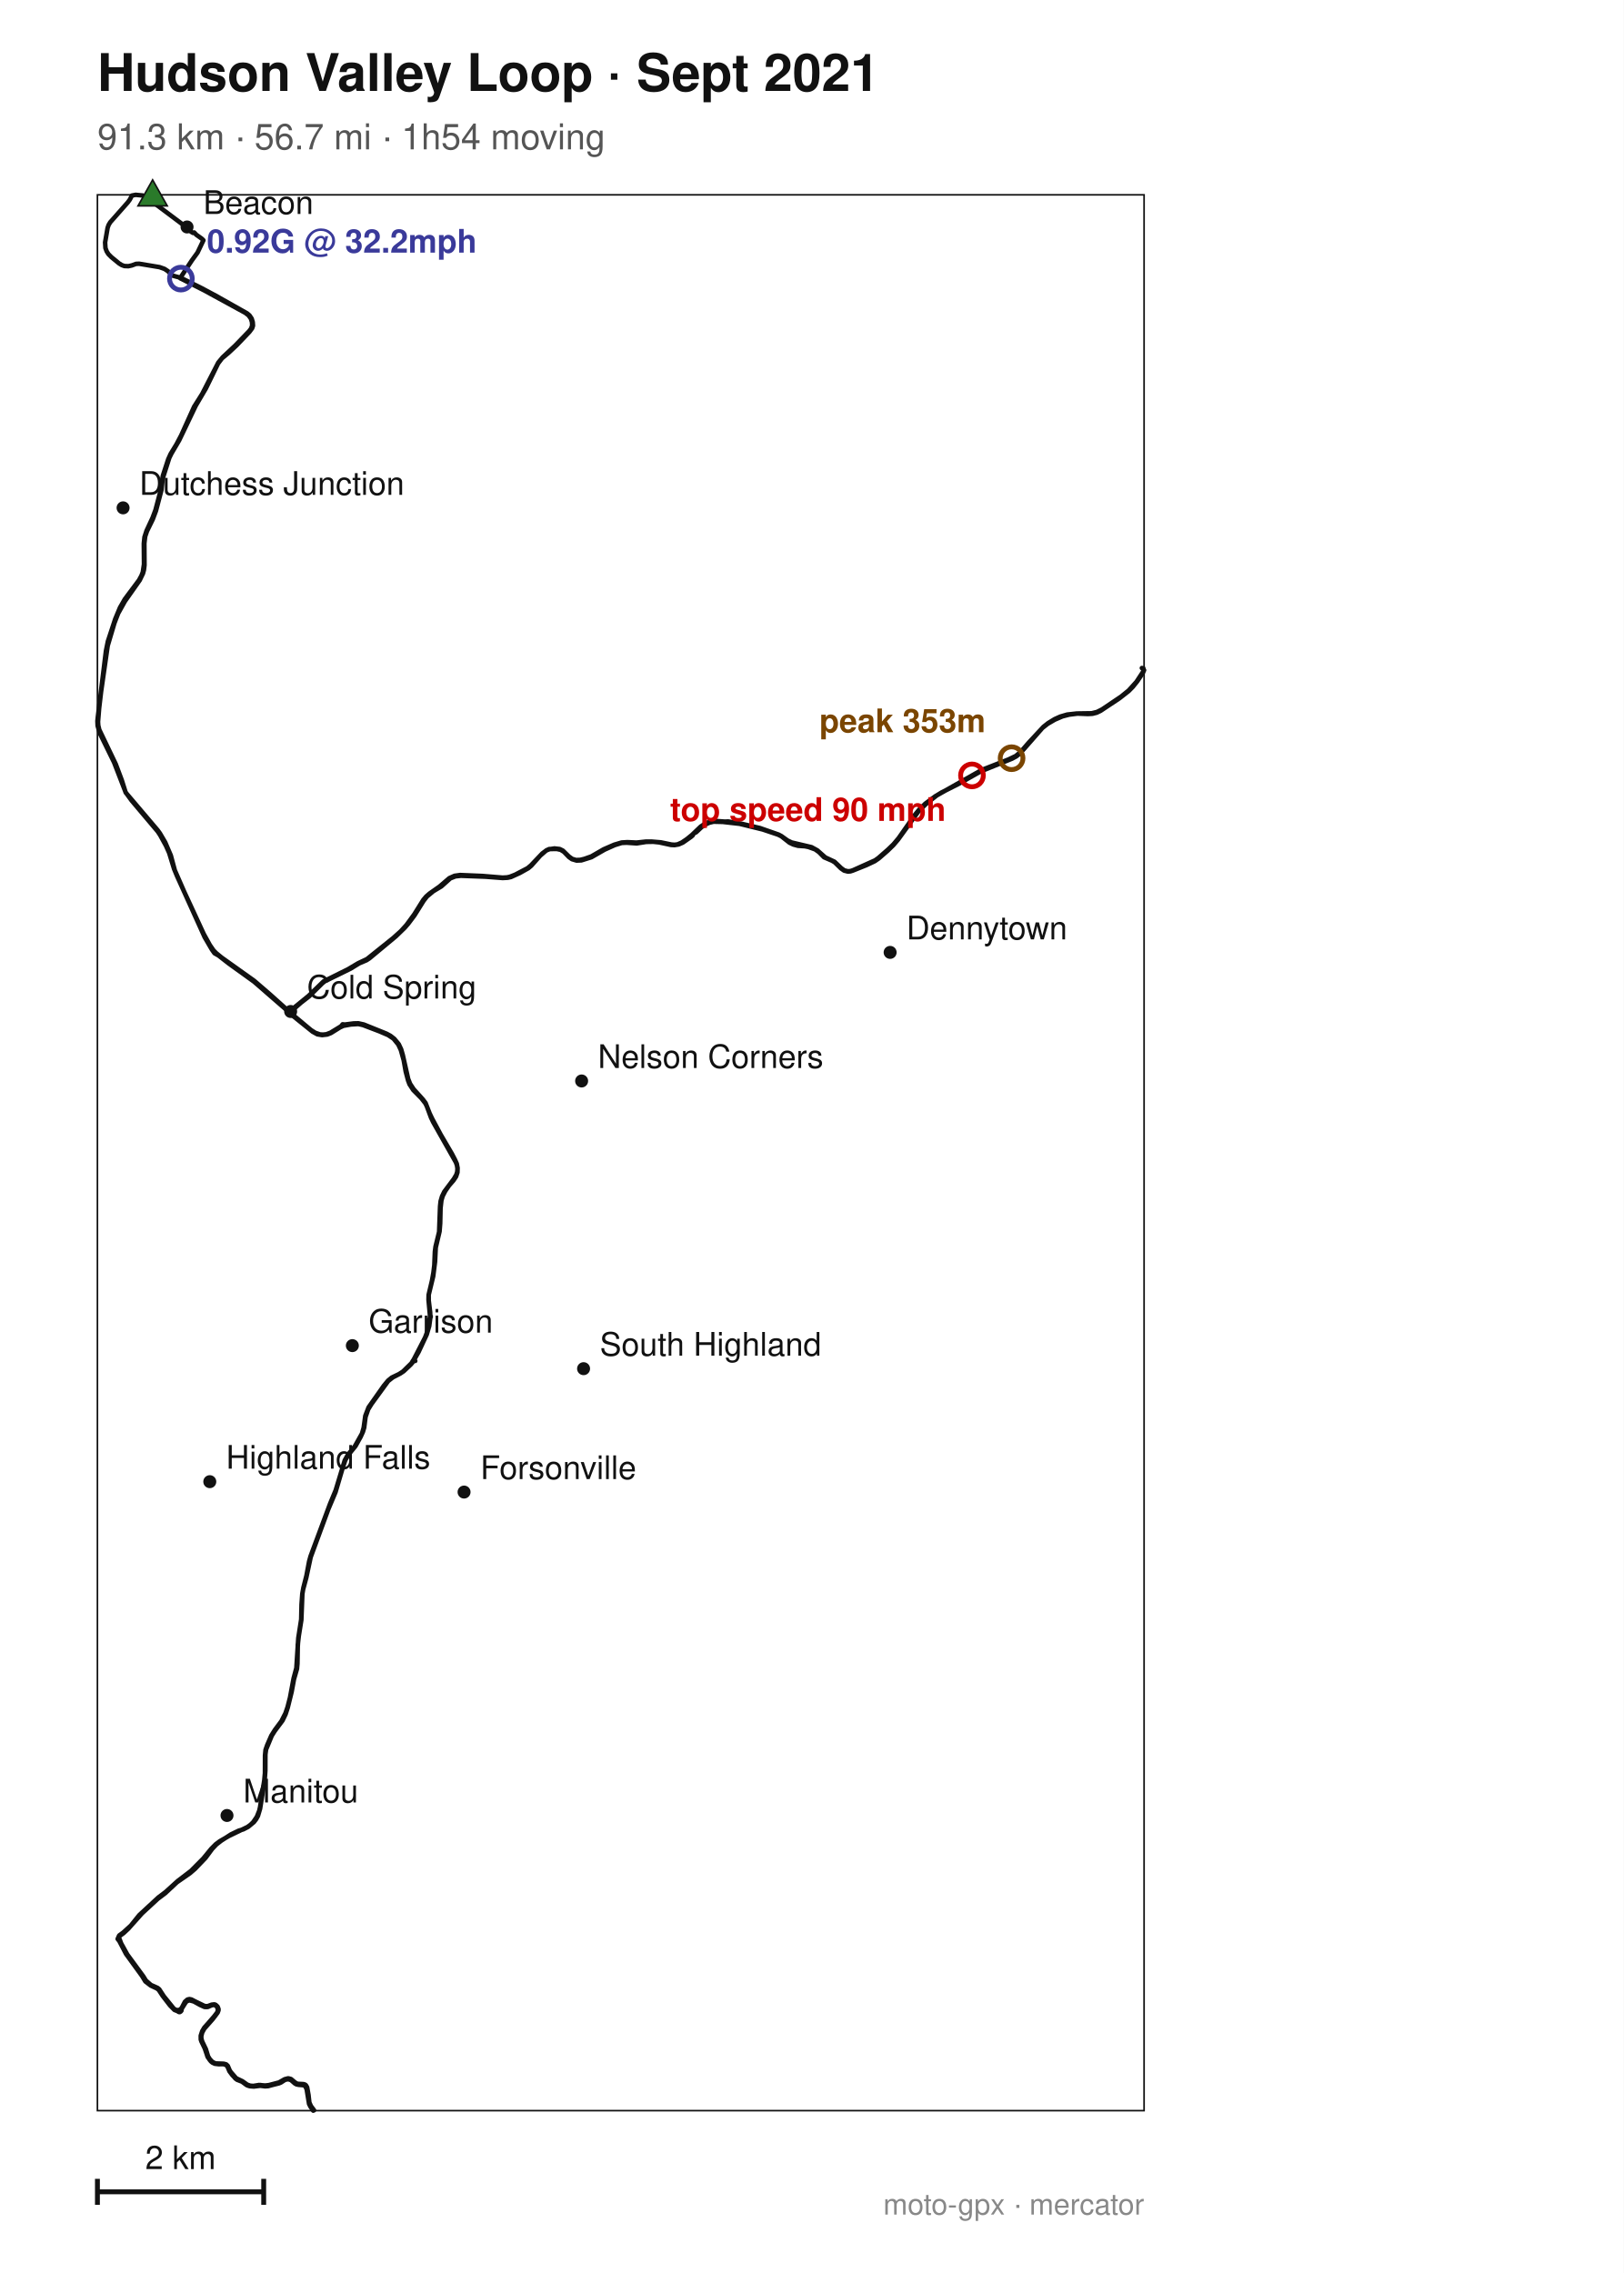
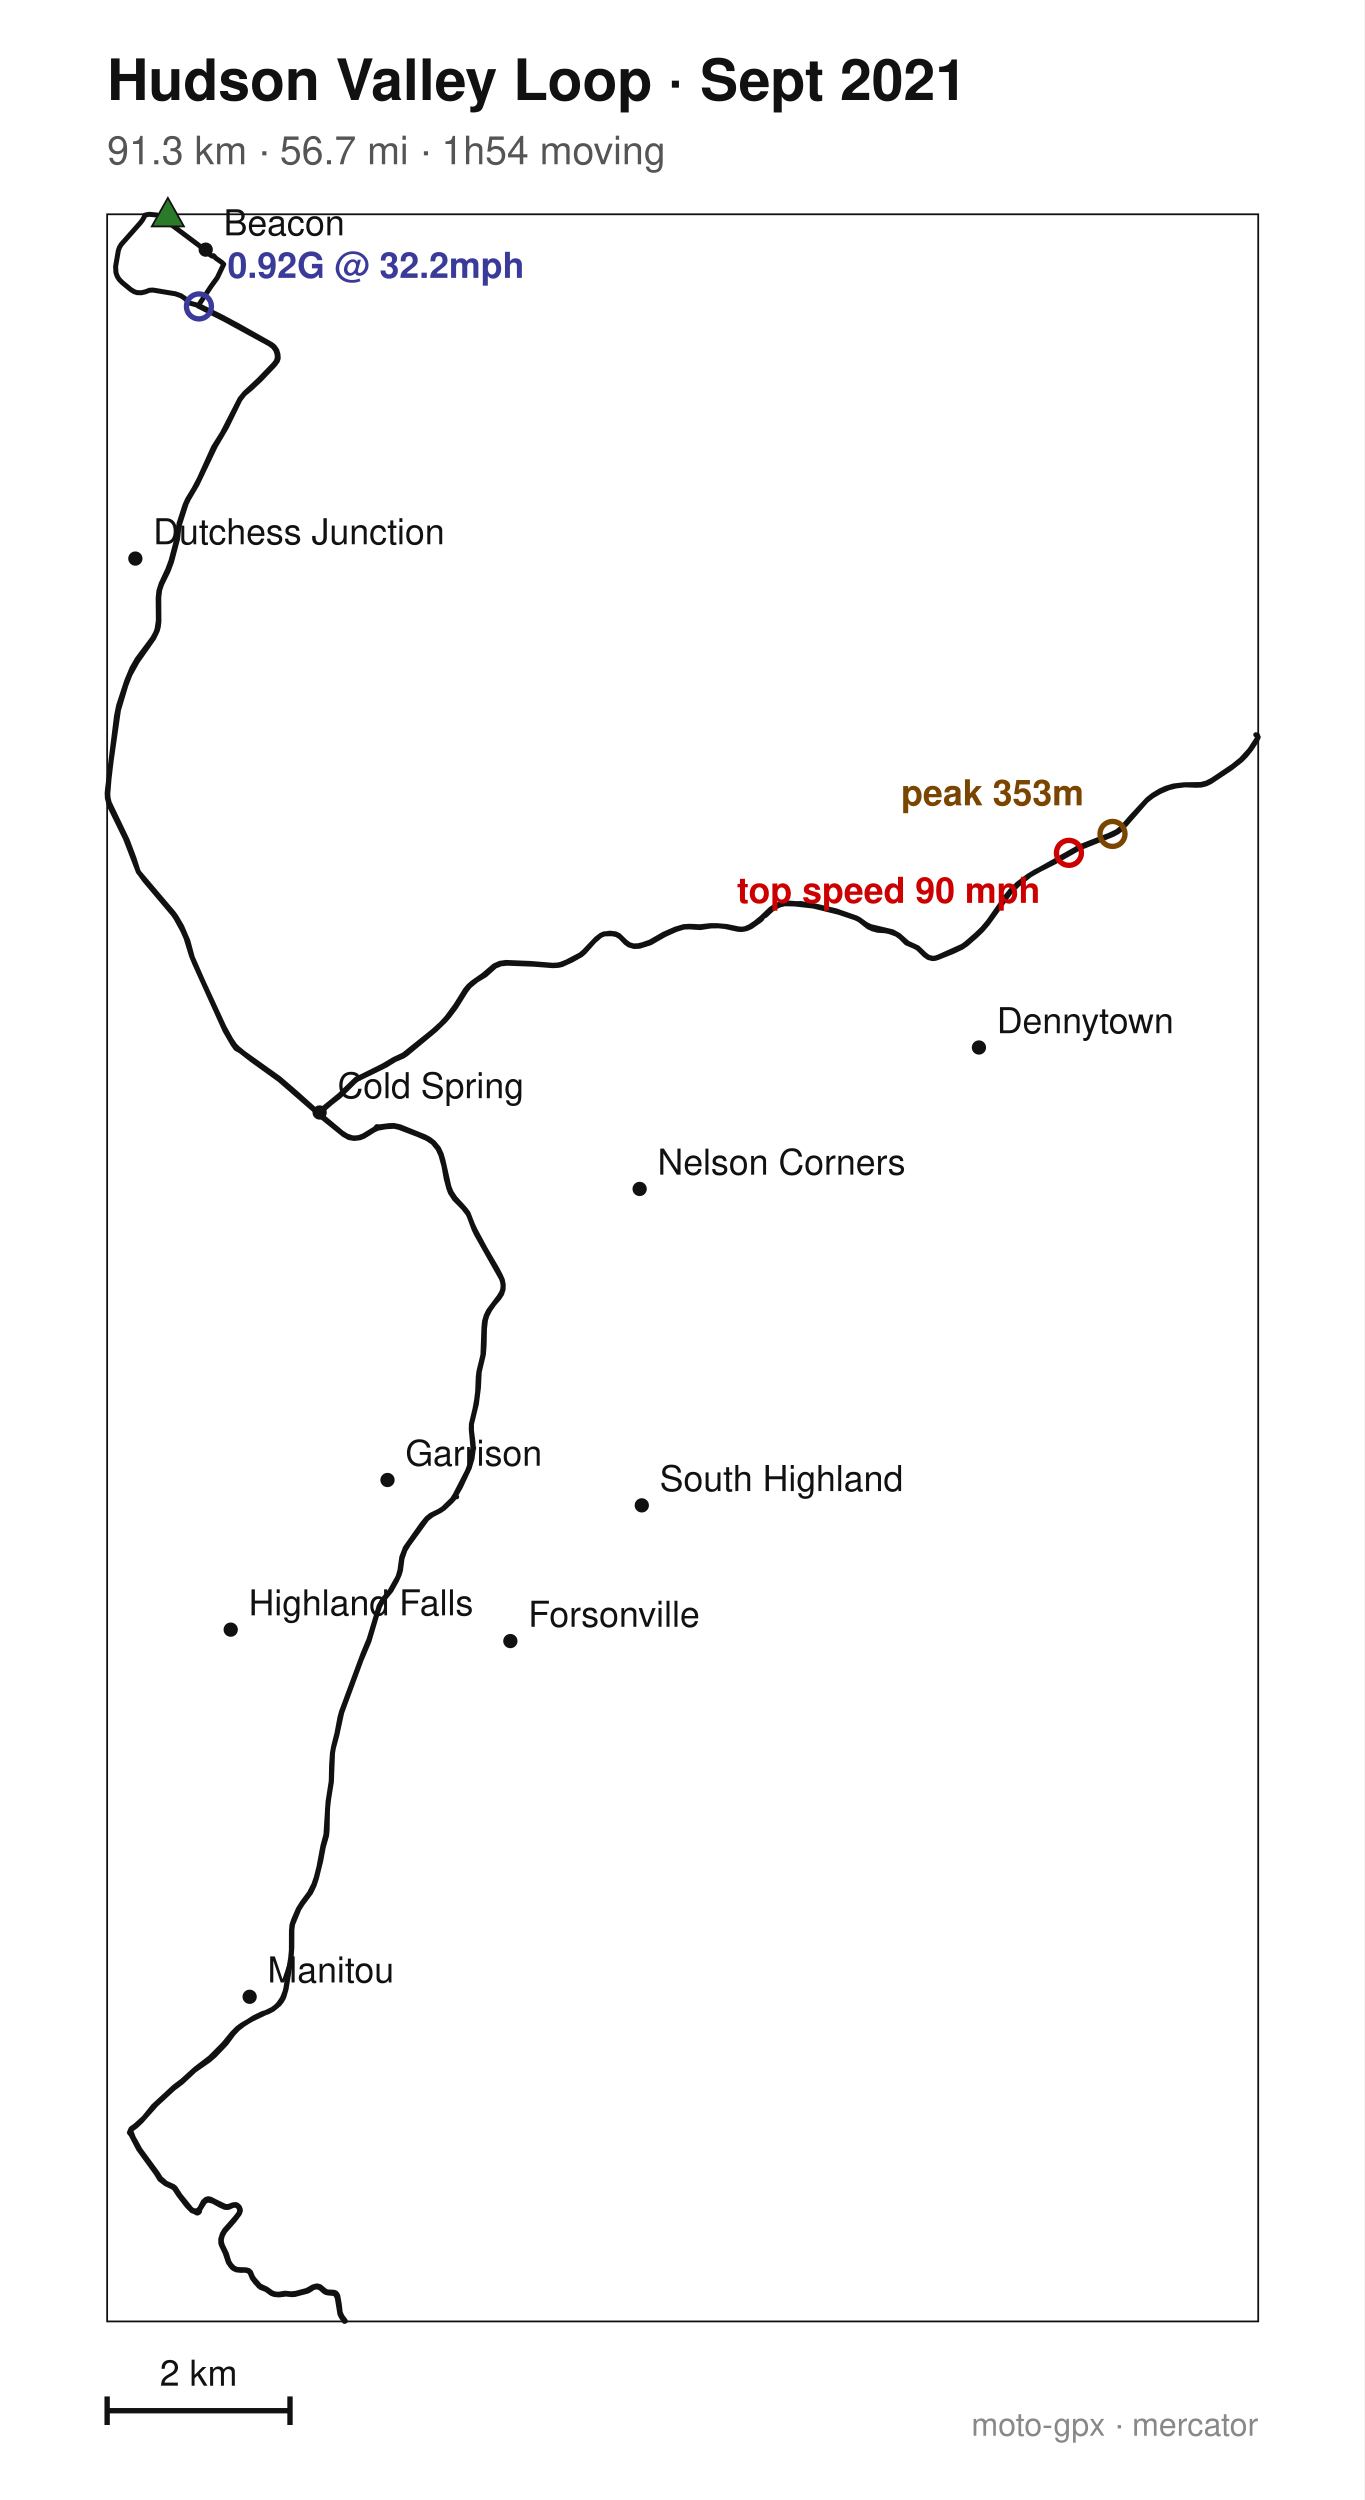
- <svg xmlns="http://www.w3.org/2000/svg" viewBox="0 0 500 700" preserveAspectRatio="xMidYMid meet">
-   <rect x="0" y="0" width="500" height="700" fill="white" />
+ <svg xmlns="http://www.w3.org/2000/svg" viewBox="0 0 382 700" preserveAspectRatio="xMidYMid meet">
+   <rect x="0" y="0" width="382" height="700" fill="white" />
  <text x="30" y="28" font-family="Helvetica, Arial, sans-serif" font-size="16" font-weight="bold" fill="#111">Hudson Valley Loop · Sept 2021</text>
  <text x="30" y="46" font-family="Helvetica, Arial, sans-serif" font-size="11" fill="#555">91.3 km · 56.7 mi · 1h54 moving</text>
  <rect x="30" y="60" width="322.3" height="590.0" fill="none" stroke="#111" stroke-width="0.5" />
  <path d="M46.994,60.369L47.528,60.896L46.865,61.606L46.76,62.002L57.999,70.429L58.713,71.03L58.825,71.359L59.43,71.729L59.784,71.592L60.458,72.308L62.096,73.468L62.638,73.992L60.824,77.794L59.121,80.142L55.458,85.668L62.9,89.445L75.539,96.351L76.549,97.128L77.255,98.116L77.599,99.217L77.643,100.261L77.336,101.17L76.719,101.982L72.409,106.444L68.572,110.03L67.211,111.676L62.265,121.31L59.774,125.257L55.797,134.074L54.343,136.837L52.529,139.815L51.804,141.429L50.153,146.503L49.291,151.713L47.88,157.047L46.97,159.473L45.13,163.441L44.492,165.401L44.287,167.414L44.341,173.77L43.979,176.185L43.56,177.279L42.794,178.686L38.443,184.516L36.957,187.098L35.498,190.598L33.217,197.524L32.621,200.478L30.131,220.778L30,222.075L30.066,223.531L30.739,225.82L35.118,234.76L38.687,243.993L40.508,246.505L48.583,256.078L49.32,257.193L51.092,260.423L52.096,262.672L53.615,267.608L54.51,269.776L63.036,288.637L65.245,292.424L66.06,293.569L67.313,294.274L70.408,296.691L78.233,302.327L88.603,311.337L89.399,311.543L90.692,310.529L92.691,308.774L95.167,306.852L99.265,302.794L100.022,302.194L107.99,298.284L110.582,296.686L112.854,295.719L113.766,295.12L121.917,288.34L124.611,285.725L125.702,284.469L127.602,281.94L130.426,277.427L131.468,276.083L133.415,274.468L135.894,272.981L138.661,270.504L140.243,269.883L141.92,269.702L149.467,269.985L154.807,270.391L156.342,270.307L157.338,270.086L160.074,268.842L162.695,267.372L163.592,266.612L166.347,263.51L168.233,261.882L169.127,261.471L171.494,261.456L172.649,261.714L173.653,262.332L175.219,263.953L176.116,264.591L177.548,265.02L179.013,264.961L182.112,263.989L186.183,261.656L189.288,260.258L191.449,259.591L192.962,259.522L196.076,259.732L198.994,259.27L201.149,259.233L202.983,259.422L206.6,260.21L207.7,260.266L208.983,260.045L210.263,259.487L212.749,257.752L213.281,257.293L213.636,256.65L214.353,256.315L216.028,254.734L217.155,253.925L218.405,253.373L219.727,253.049L222.545,253.113L227.745,253.698L234.876,255.451L239.584,257.037L240.626,257.555L243.115,259.518L244.306,260.083L245.732,260.472L247.868,260.616L248.968,260.844L251.003,261.572L252.199,262.428L253.754,264.006L256.253,265.08L257.066,265.576L258.944,267.423L259.933,268.112L261.078,268.405L261.861,268.345L262.629,268.1L266.755,266.443L269.344,265.225L270.593,264.366L273.296,262.014L275.062,260.3L276.54,258.565L282.887,249.787L285.146,247.586L288.452,244.963L289.958,244.045L295.032,241.484L301.948,237.565L311.626,233.646L312.936,232.937L313.74,232.302L315.259,230.718L320.972,224.197L322.591,222.918L324.794,221.634L327.136,220.623L329.209,220.084L331.804,219.759L335.017,219.885L336.396,219.812L337.701,219.481L338.893,218.91L344.724,215.033L347.549,212.821L348.799,211.556L350.219,209.781L351.871,207.318L352.301,206.386L351.615,205.727L352.059,205.8L352.238,206.491L349.967,209.963L347.554,212.636L345.214,214.534L339.338,218.487L337.821,219.251L336.164,219.663L331.582,219.732L328.616,220.064L326.477,220.691L324.78,221.456L322.747,222.698L321.307,223.843L316.836,228.647L314.254,231.614L312.774,232.826L310.549,233.888L302.394,237.083L288.043,245.199L284.911,247.513L282.956,249.428L281.788,250.879L276.709,258.127L275.129,260.008L273.397,261.681L270.458,264.245L269.452,264.958L262.635,268.022L261.896,268.252L261.12,268.328L260.002,268.049L259.058,267.373L256.959,265.373L254.154,264.064L251.688,261.884L249.892,260.896L243.775,259.449L242.495,258.833L240.604,257.475L239.755,257.022L234.017,255.013L228.156,253.643L224.242,252.985L223.179,253.028L219.792,252.783L218.672,253.018L217.174,253.618L215.779,254.544L213.129,257.085L211.549,258.382L209.987,259.444L208.634,260.043L207.736,260.158L206.788,260.096L203.487,259.412L200.68,259.178L198.811,259.184L196.002,259.49L193.208,259.356L191.43,259.462L189.117,260.147L185.881,261.556L182.083,263.748L179.982,264.491L178.692,264.808L177.386,264.859L176.188,264.496L175.161,263.755L173.338,261.962L172.351,261.472L170.743,261.289L169.159,261.525L168.215,261.913L166.977,262.841L163.505,266.494L162.465,267.367L158.654,269.364L156.989,270.019L156.109,270.204L154.755,270.279L148.561,269.768L141.685,269.478L139.967,269.721L138.364,270.436L135.35,273.021L132.283,275.172L131.242,276.073L130.351,277.132L127.566,281.584L125.168,284.862L123.471,286.731L121.17,288.81L112.992,295.365L110.274,296.649L107.178,298.489L99.663,302.213L95.025,306.69L90.601,310.294L90.01,310.909L89.368,312.172L96.246,317.712L97.722,318.531L99.195,318.769L100.773,318.584L101.896,318.141L104.704,316.396L105.755,315.91L108.03,315.495L110.354,315.359L111.779,315.682L116.884,317.629L119.528,318.77L121.17,319.857L122.643,321.664L123.448,323.398L124.314,326.513L124.931,329.982L125.658,332.721L126.111,333.938L127.28,335.715L129.743,338.2L131.002,339.81L131.458,340.753L132.732,344.193L133.414,345.61L140.401,357.983L140.716,358.9L140.862,359.858L140.803,360.824L140.523,361.764L139.765,363.059L136.808,367.007L136.122,368.428L135.678,369.944L135.51,371.508L135.223,379.371L134.118,383.912L133.912,385.48L133.744,389.596L133.471,391.874L133.02,394.412L131.99,398.752L131.953,400.265L132.406,405.195L132.2,407.673L131.583,410.086L130.906,411.884L127.208,419.078L127.864,419.121L127.715,418.955L127.227,418.929L126.697,419.822L124.083,422.378L122.882,423.165L120.624,424.252L119.514,425.158L118.203,426.742L113.497,433.414L112.491,436.035L111.985,439.684L111.464,441.489L109.26,445.425L107.134,447.992L106.162,449.738L103.369,458.944L101.645,463.094L95.622,479.293L95.183,480.886L94.368,485.239L93.43,488.946L93.089,490.833L92.853,494.112L92.749,498.717L91.859,504.436L91.26,513.698L90.411,516.875L89.304,522.79L88.546,525.732L87.905,527.604L86.647,530.074L84.67,532.725L83.548,534.514L82.278,537.427L81.768,538.904L81.606,540.598L81.587,546.043L81.388,548.229L80.086,556.526L79.83,557.646L79.088,559.51L77.968,561.164L77.154,561.955L76.224,562.636L70.466,565.422L67.673,567.04L66.433,567.963L65.044,569.367L62.6,572.348L58.806,576.171L54.724,579.285L50.993,582.666L48.769,584.343L42.908,589.762L40.304,593.003L37.914,595.176L36.699,596.055L36.23,597.128L36.739,597.768L38.81,601.738L43.765,608.565L44.754,610.204L46.403,611.471L48.289,612.353L48.873,612.806L50.072,614.632L52.366,617.605L53.715,618.984L54.692,619.363L55.041,619.623L55.343,619.649L55.64,619.489L55.869,619.183L55.915,618.719L57.043,616.669L57.699,616.043L58.3,615.898L59.25,616.135L61.628,617.46L62.97,618.061L63.82,618.087L65.576,617.408L66.186,617.508L66.726,617.889L67.127,618.725L66.961,619.63L66.283,620.584L62.806,624.592L62.18,625.789L61.857,627.095L61.984,628.399L63.118,630.907L63.891,633.334L64.613,634.435L65.231,635.048L66.329,635.574L68.824,635.677L69.48,635.853L69.977,636.312L71.004,638.344L72.495,640.114L73.026,640.506L74.491,641.051L75.92,642.112L76.59,642.388L77.83,642.52L79.618,642.274L81.617,642.443L83.073,642.297L85.881,641.596L86.518,641.329L87.758,640.52L88.574,640.318L89.103,640.341L89.581,640.568L90.81,641.644L91.245,641.877L91.869,642.037L93.517,642.178L94.019,642.515L94.438,643.425L95.177,647.935L95.642,648.85L96.447,649.956L96.271,649.45L95.57,648.32L95.242,647.408L94.517,643.224L94,642.36L93.471,642.037L91.282,641.734L89.543,640.388L88.508,640.132L87.802,640.293L85.927,641.375L82.562,642.313L81.557,642.362L80.17,642.107L77.757,642.442L76.798,642.324L75.933,641.946L74.613,640.949L72.882,640.205L71.094,638.146L70.699,637.552L70.114,636.234L69.653,635.805L68.783,635.549L66.359,635.46L65.408,634.997L64.597,634.132L64.067,633.27L63.397,631.064L62.263,628.712L62.017,627.865L61.971,627.167L62.224,625.97L62.825,624.852L65.519,621.793L66.914,619.942L67.217,619.028L67.032,618.083L66.461,617.495L65.698,617.291L63.67,617.935L62.973,617.865L58.972,615.777L58.341,615.645L57.722,615.785L56.947,616.459L55.925,618.421L54.915,619.33L55.253,619.173L56.055,618.447L57.221,616.594L57.65,616.237L58.34,616.017L59.617,616.353L62.418,617.792L63.224,618.085L64.004,618.062L65.107,617.58L65.812,617.424L66.5,617.646L66.993,618.227L67.148,618.966L66.914,619.71L65.551,621.487L62.96,624.378L62.271,625.508L61.817,626.916L61.825,628.081L62.013,628.659L63.046,630.804L63.965,633.503L64.928,634.814L65.408,635.21L66.15,635.561L67.286,635.696L68.843,635.686L69.715,635.969L69.978,636.247L70.653,637.874L71.535,639.049L72.553,640.11L73.227,640.578L74.561,641.093L76.092,642.204L76.931,642.478L78.167,642.57L80.138,642.332L81.634,642.51L82.568,642.452L85.914,641.55L87.853,640.478L88.766,640.315L89.711,640.622L91.227,641.893L91.926,642.032L92.985,642.024L93.604,642.178L94.127,642.599L94.503,643.358L94.843,644.969L95.179,647.616L95.844,649.066L96.458,650L96.707,649.881L95.757,648.608L95.259,647.519L94.994,645.158L94.567,642.796L94.186,642.158L93.864,641.95L93.457,641.828L91.579,641.732L90.879,641.332L89.61,640.266L88.748,640.04L87.645,640.332L85.908,641.323L82.809,642.135L81.63,642.267L79.749,642.104L78.02,642.388L77.065,642.323L76.134,641.997L74.655,640.945L72.765,640.045L71.164,638.302L70.754,637.651L70.131,636.196L69.64,635.741L68.862,635.55L66.531,635.525L65.898,635.33L65.316,634.954L64.566,634.126L63.976,633.207L63.302,630.999L62.07,628.327L61.959,627.131L62.254,625.957L63.155,624.294L66.095,621.047L67.029,619.779L67.286,619.074L67.284,618.701L67.001,617.959L66.4,617.405L66.021,617.271L65.174,617.366L63.908,617.834L63.037,617.789L59.145,615.9L58.378,615.703L57.658,615.897L57.336,616.172L55.897,618.501L55.537,618.863L55.04,619.134L54.903,619.357L55.861,619.22L55.336,618.972L54.436,619.071L53.568,618.643L50.435,614.768L49.036,612.624L48.499,612.19L46.472,611.295L44.915,609.918L44.143,608.663L39.187,601.902L37.303,598.488L36.59,596.596L36.776,596.259L38.051,595.331L39.467,594.014L43.712,589.255L48.555,584.783L50.866,583.044L54.487,579.661L58.491,576.881L60.058,575.536L63.31,572.132L65.308,569.424L66.603,568.044L68.087,566.885L71.111,564.939L73.515,563.777L74.922,563.372L76.413,562.598L78.182,561.136L78.884,560.223L79.426,559.234L80.085,557.021L81.503,548.26L81.71,545.314L81.725,540.303L81.929,538.769L83.679,534.541L84.599,533.08L86.999,529.864L87.939,527.904L88.616,525.819L89.81,520.991L90.523,517.143L91.446,513.934L91.589,512.365L91.698,506.503L92.002,503.835L92.791,498.887L93.105,490.878L93.342,489.462L94.304,485.901L95.669,479.535L101.078,464.83L103.315,459.516L105.557,451.919L106.334,449.647L107.306,447.991L109.467,445.338L111.04,442.514L111.76,440.928L112.14,439.663L112.564,436.348L113.375,434.024L114.379,432.388L119.52,425.317L120.953,424.185L123.252,422.991L124.303,422.288L126.526,420.189L127.087,419.52L128.891,416.355L131.408,410.967L132.167,408.382L132.521,405.725L132.455,404.087L132.013,400.492L132.008,398.751L133.394,393.045L133.965,388.554L134.181,384.199L135.353,379.22L135.547,376.758L135.654,372.063L135.923,369.671L136.308,368.354L137.106,366.8L138.249,365.129L139.66,363.498L140.439,362.322L140.861,361.056L140.906,359.71L140.651,358.375L140.084,357.113L139.185,355.378L135.717,349.445L133.09,344.541L132.309,342.909L131.048,339.685L130.185,338.54L127.368,335.424L126.287,333.78L125.685,332.256L124.039,324.925L123.522,323.134L122.79,321.576L121.435,319.935L120.236,318.994L119.013,318.334L112.036,315.512L110.347,315.141L108.909,315.176L106.16,315.525L105.507,315.448L105.015,316.049L101.787,318.022L100.505,318.514L99.457,318.626L98.556,318.572L97.089,318.064L95.747,317.208L90.351,312.709L83.269,306.354L78.274,302.047L68.275,294.918L66.602,293.551L65.756,292.7L64.617,291.039L62.728,287.616L56.733,274.65L53.838,268.041L52.596,263.436L50.865,259.395L49.244,256.634L48.535,255.658L38.704,244.084L37.495,240.245L35.634,235.297L30.568,224.726L30.254,223.396L30.183,222.284L30.526,218.099L31.116,213.083L33.164,198.849L35.238,191.868L36.374,188.917L38.445,185.192L43.034,178.664L44.026,176.596L44.316,175.525L44.497,174.055L44.455,167.328L44.703,165.214L45.248,163.59L47.042,159.932L48.018,157.331L49.74,150.793L50.008,148.184L50.28,146.806L52.12,141.032L52.764,139.708L55.177,135.593L60.269,124.94L63.397,119.615L67.15,111.932L68.356,110.35L70.392,108.641L72.891,106.308L76.807,102.2L77.651,101.076L77.9,100.311L77.826,99.217L77.496,98.113L76.824,97.12L76.044,96.478L66.418,91.054L62.047,88.722L55.646,85.553L53.079,84.855L51.739,83.535L50.673,82.819L49.143,82.271L42.828,81.22L41.866,81.27L40.635,81.729L39.55,81.976L38.322,81.933L37.484,81.629L36.651,81.109L34.268,79.157L33.389,78.265L32.858,77.425L32.474,76.4L32.364,74.655L33.133,70.168L33.44,69.293L33.932,68.462L39.358,62.322L39.969,61.483L40.635,60.218L41.783,60L43.945,60.204L44.673,60.527L46.495,61.771L47.154,61.607L47.294,61.436L46.962,60.467L47.172,60.516L46.908,60.937L46.751,60.791L46.792,60.582L47.074,60.688L47.154,60.612L47.229,60.731L47.262,60.456L47.009,60.409L46.815,60.652" fill="none" stroke="#111" stroke-width="1.4" stroke-linejoin="round" stroke-linecap="round" />
  <polygon points="47.0,55.4 42.5,63.4 51.5,63.4" fill="#2a7a2a" stroke="#111" stroke-width="0.5" />
  <circle cx="57.6" cy="69.9" r="2" fill="#111" />
  <text x="62.6" y="65.9" font-family="Helvetica, Arial, sans-serif" font-size="10" fill="#111">Beacon</text>
  <circle cx="37.9" cy="156.4" r="2" fill="#111" />
  <text x="42.9" y="152.4" font-family="Helvetica, Arial, sans-serif" font-size="10" fill="#111">Dutchess Junction</text>
  <circle cx="89.5" cy="311.5" r="2" fill="#111" />
  <text x="94.5" y="307.5" font-family="Helvetica, Arial, sans-serif" font-size="10" fill="#111">Cold Spring</text>
  <circle cx="274.1" cy="293.3" r="2" fill="#111" />
  <text x="279.1" y="289.3" font-family="Helvetica, Arial, sans-serif" font-size="10" fill="#111">Dennytown</text>
  <circle cx="64.6" cy="456.3" r="2" fill="#111" />
  <text x="69.6" y="452.3" font-family="Helvetica, Arial, sans-serif" font-size="10" fill="#111">Highland Falls</text>
  <circle cx="69.9" cy="559.1" r="2" fill="#111" />
  <text x="74.9" y="555.1" font-family="Helvetica, Arial, sans-serif" font-size="10" fill="#111">Manitou</text>
  <circle cx="142.9" cy="459.5" r="2" fill="#111" />
  <text x="147.9" y="455.5" font-family="Helvetica, Arial, sans-serif" font-size="10" fill="#111">Forsonville</text>
  <circle cx="108.5" cy="414.4" r="2" fill="#111" />
  <text x="113.5" y="410.4" font-family="Helvetica, Arial, sans-serif" font-size="10" fill="#111">Garrison</text>
  <circle cx="179.7" cy="421.5" r="2" fill="#111" />
  <text x="184.7" y="417.5" font-family="Helvetica, Arial, sans-serif" font-size="10" fill="#111">South Highland</text>
  <circle cx="179.1" cy="332.9" r="2" fill="#111" />
  <text x="184.1" y="328.9" font-family="Helvetica, Arial, sans-serif" font-size="10" fill="#111">Nelson Corners</text>
  <circle cx="311.5" cy="233.5" r="3.5" fill="none" stroke="#7a4500" stroke-width="1.5" />
  <text x="303.5" y="225.5" text-anchor="end" font-family="Helvetica, Arial, sans-serif" font-size="10" font-weight="bold" fill="#7a4500">peak 353m</text>
  <circle cx="299.3" cy="238.8" r="3.5" fill="none" stroke="#c00" stroke-width="1.5" />
  <text x="291.3" y="252.8" text-anchor="end" font-family="Helvetica, Arial, sans-serif" font-size="10" font-weight="bold" fill="#c00">top speed 90 mph</text>
  <circle cx="55.7" cy="85.8" r="3.5" fill="none" stroke="#3a3a9a" stroke-width="1.5" />
  <text x="63.7" y="77.8" text-anchor="start" font-family="Helvetica, Arial, sans-serif" font-size="10" font-weight="bold" fill="#3a3a9a">0.92G @ 32.2mph</text>
  <line x1="30.0" y1="675" x2="81.2" y2="675" stroke="#111" stroke-width="1.5" />
  <line x1="30.0" y1="671" x2="30.0" y2="679" stroke="#111" stroke-width="1.5" />
  <line x1="81.2" y1="671" x2="81.2" y2="679" stroke="#111" stroke-width="1.5" />
  <text x="55.6" y="668" text-anchor="middle" font-family="Helvetica, Arial, sans-serif" font-size="10" fill="#111">2 km</text>
  <text x="352.301" y="682" text-anchor="end" font-family="Helvetica, Arial, sans-serif" font-size="9" fill="#888">moto-gpx · mercator</text>
</svg>
